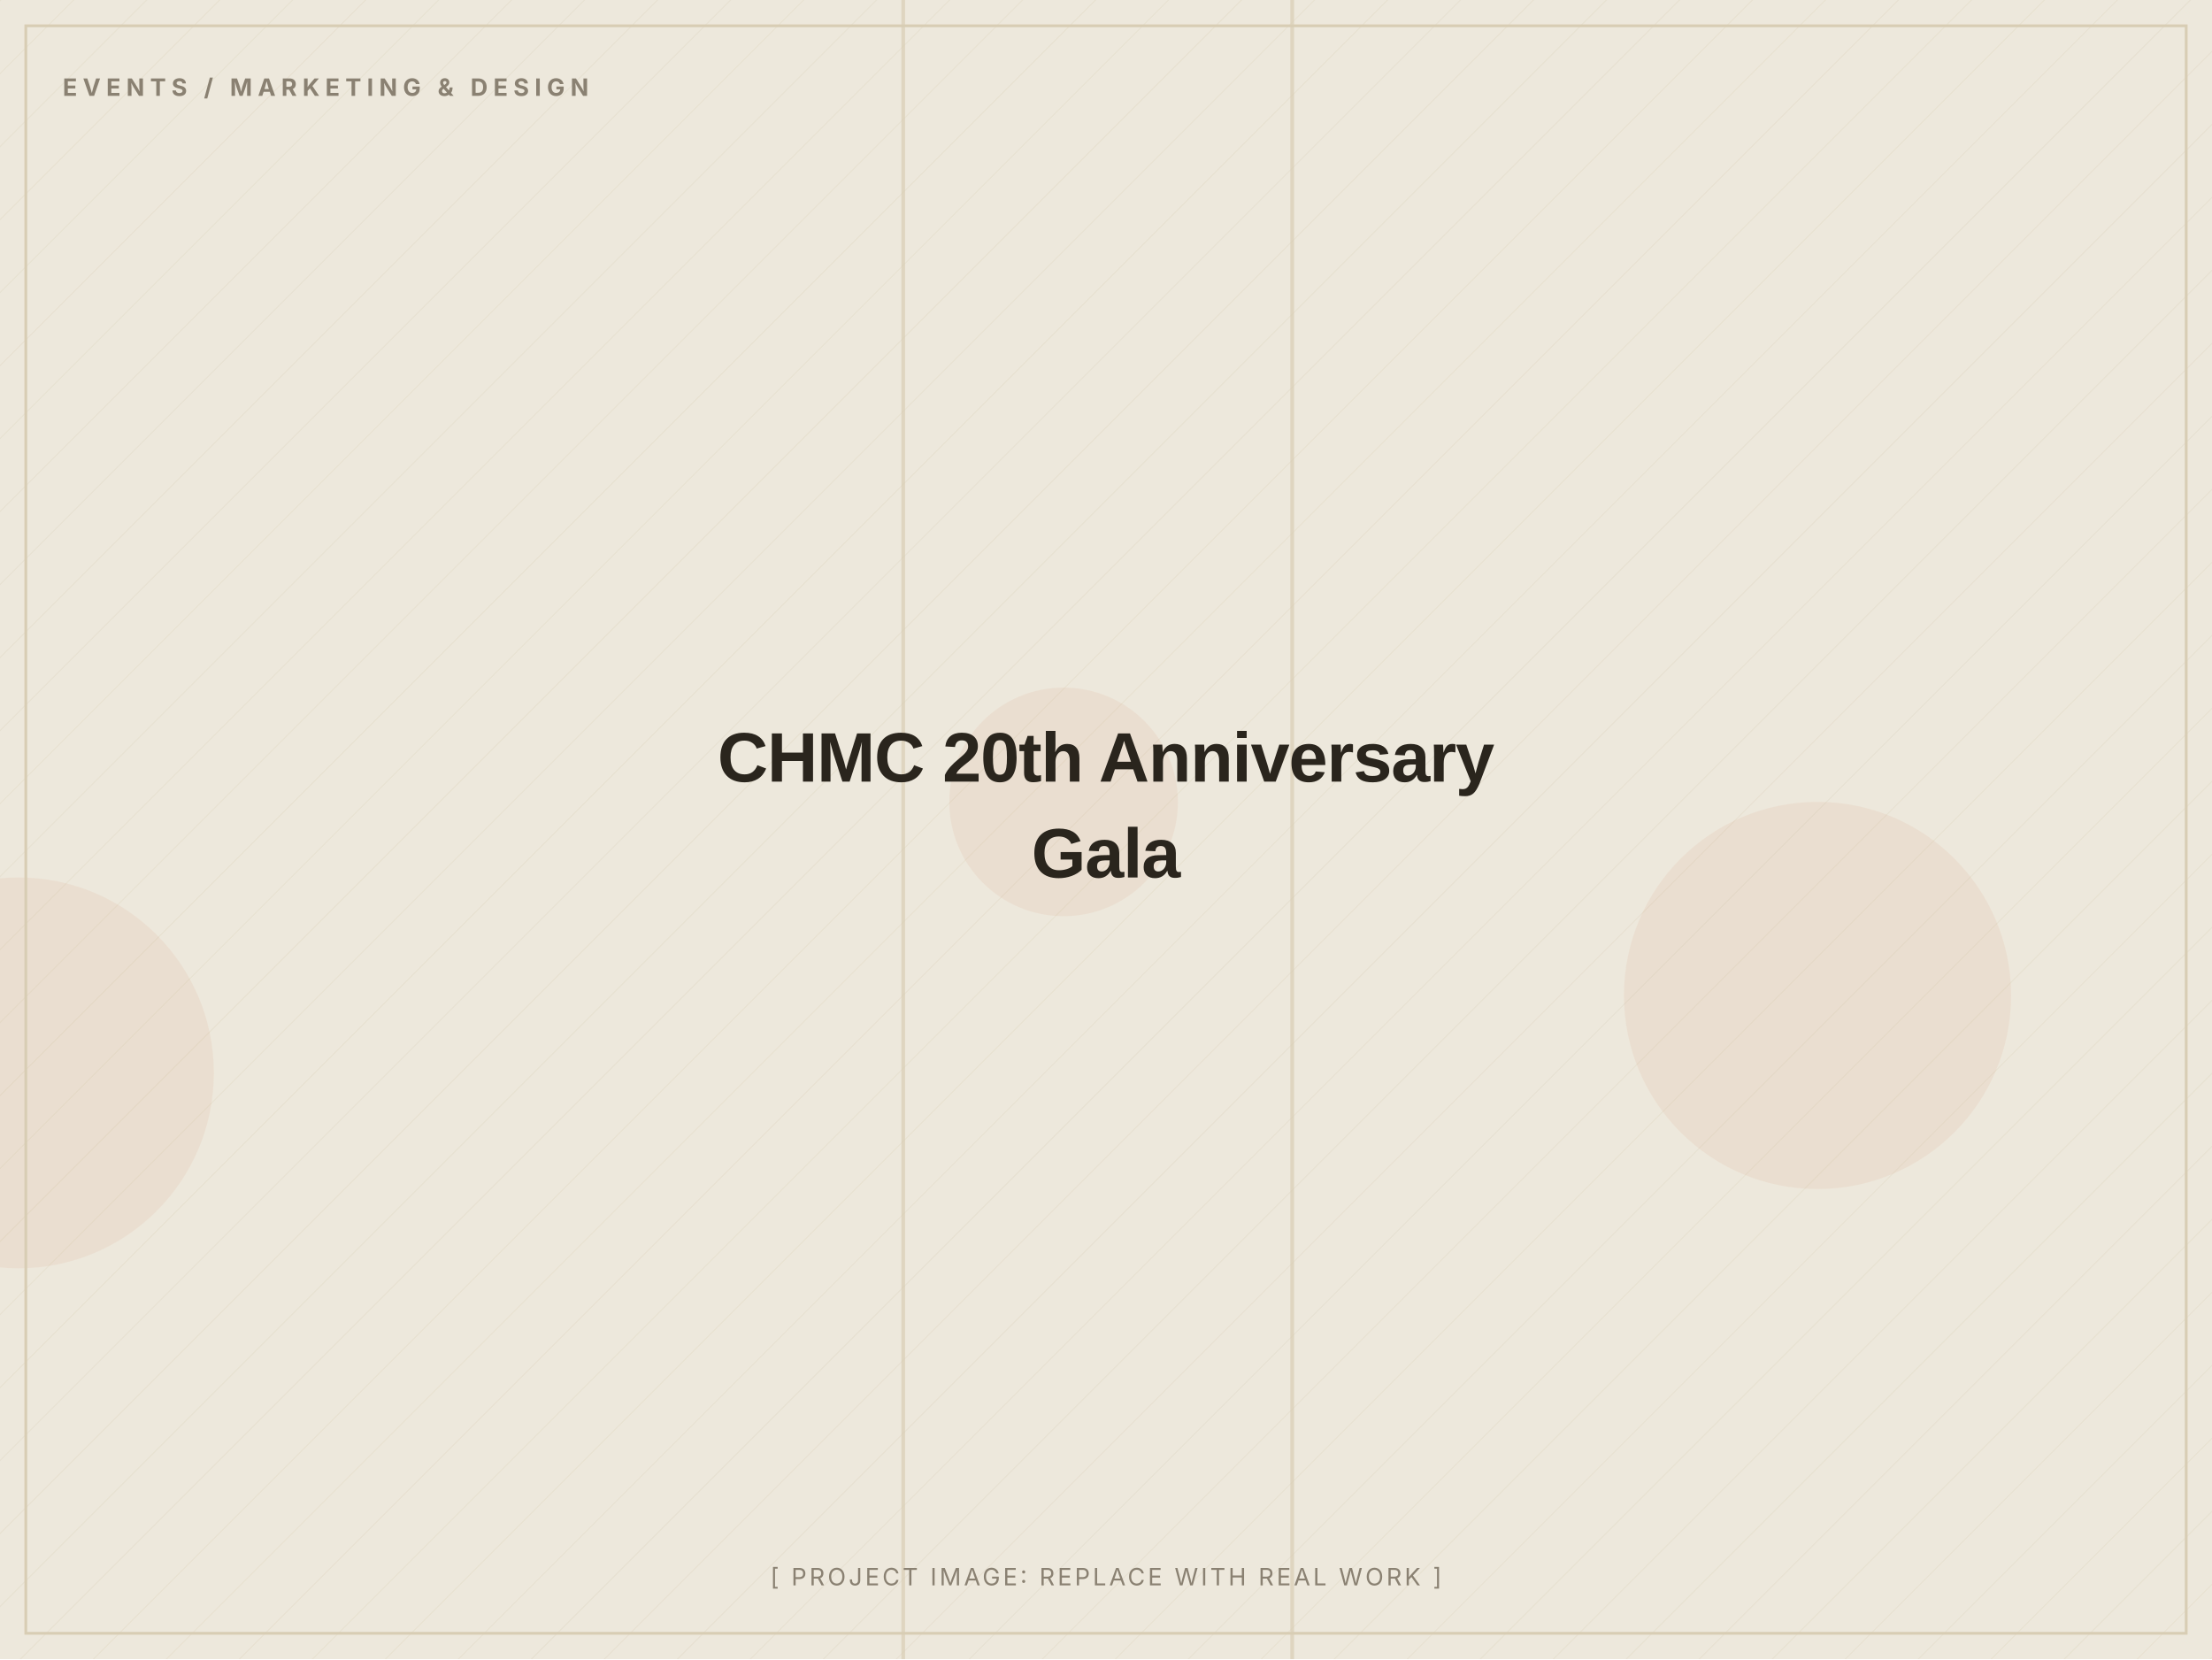
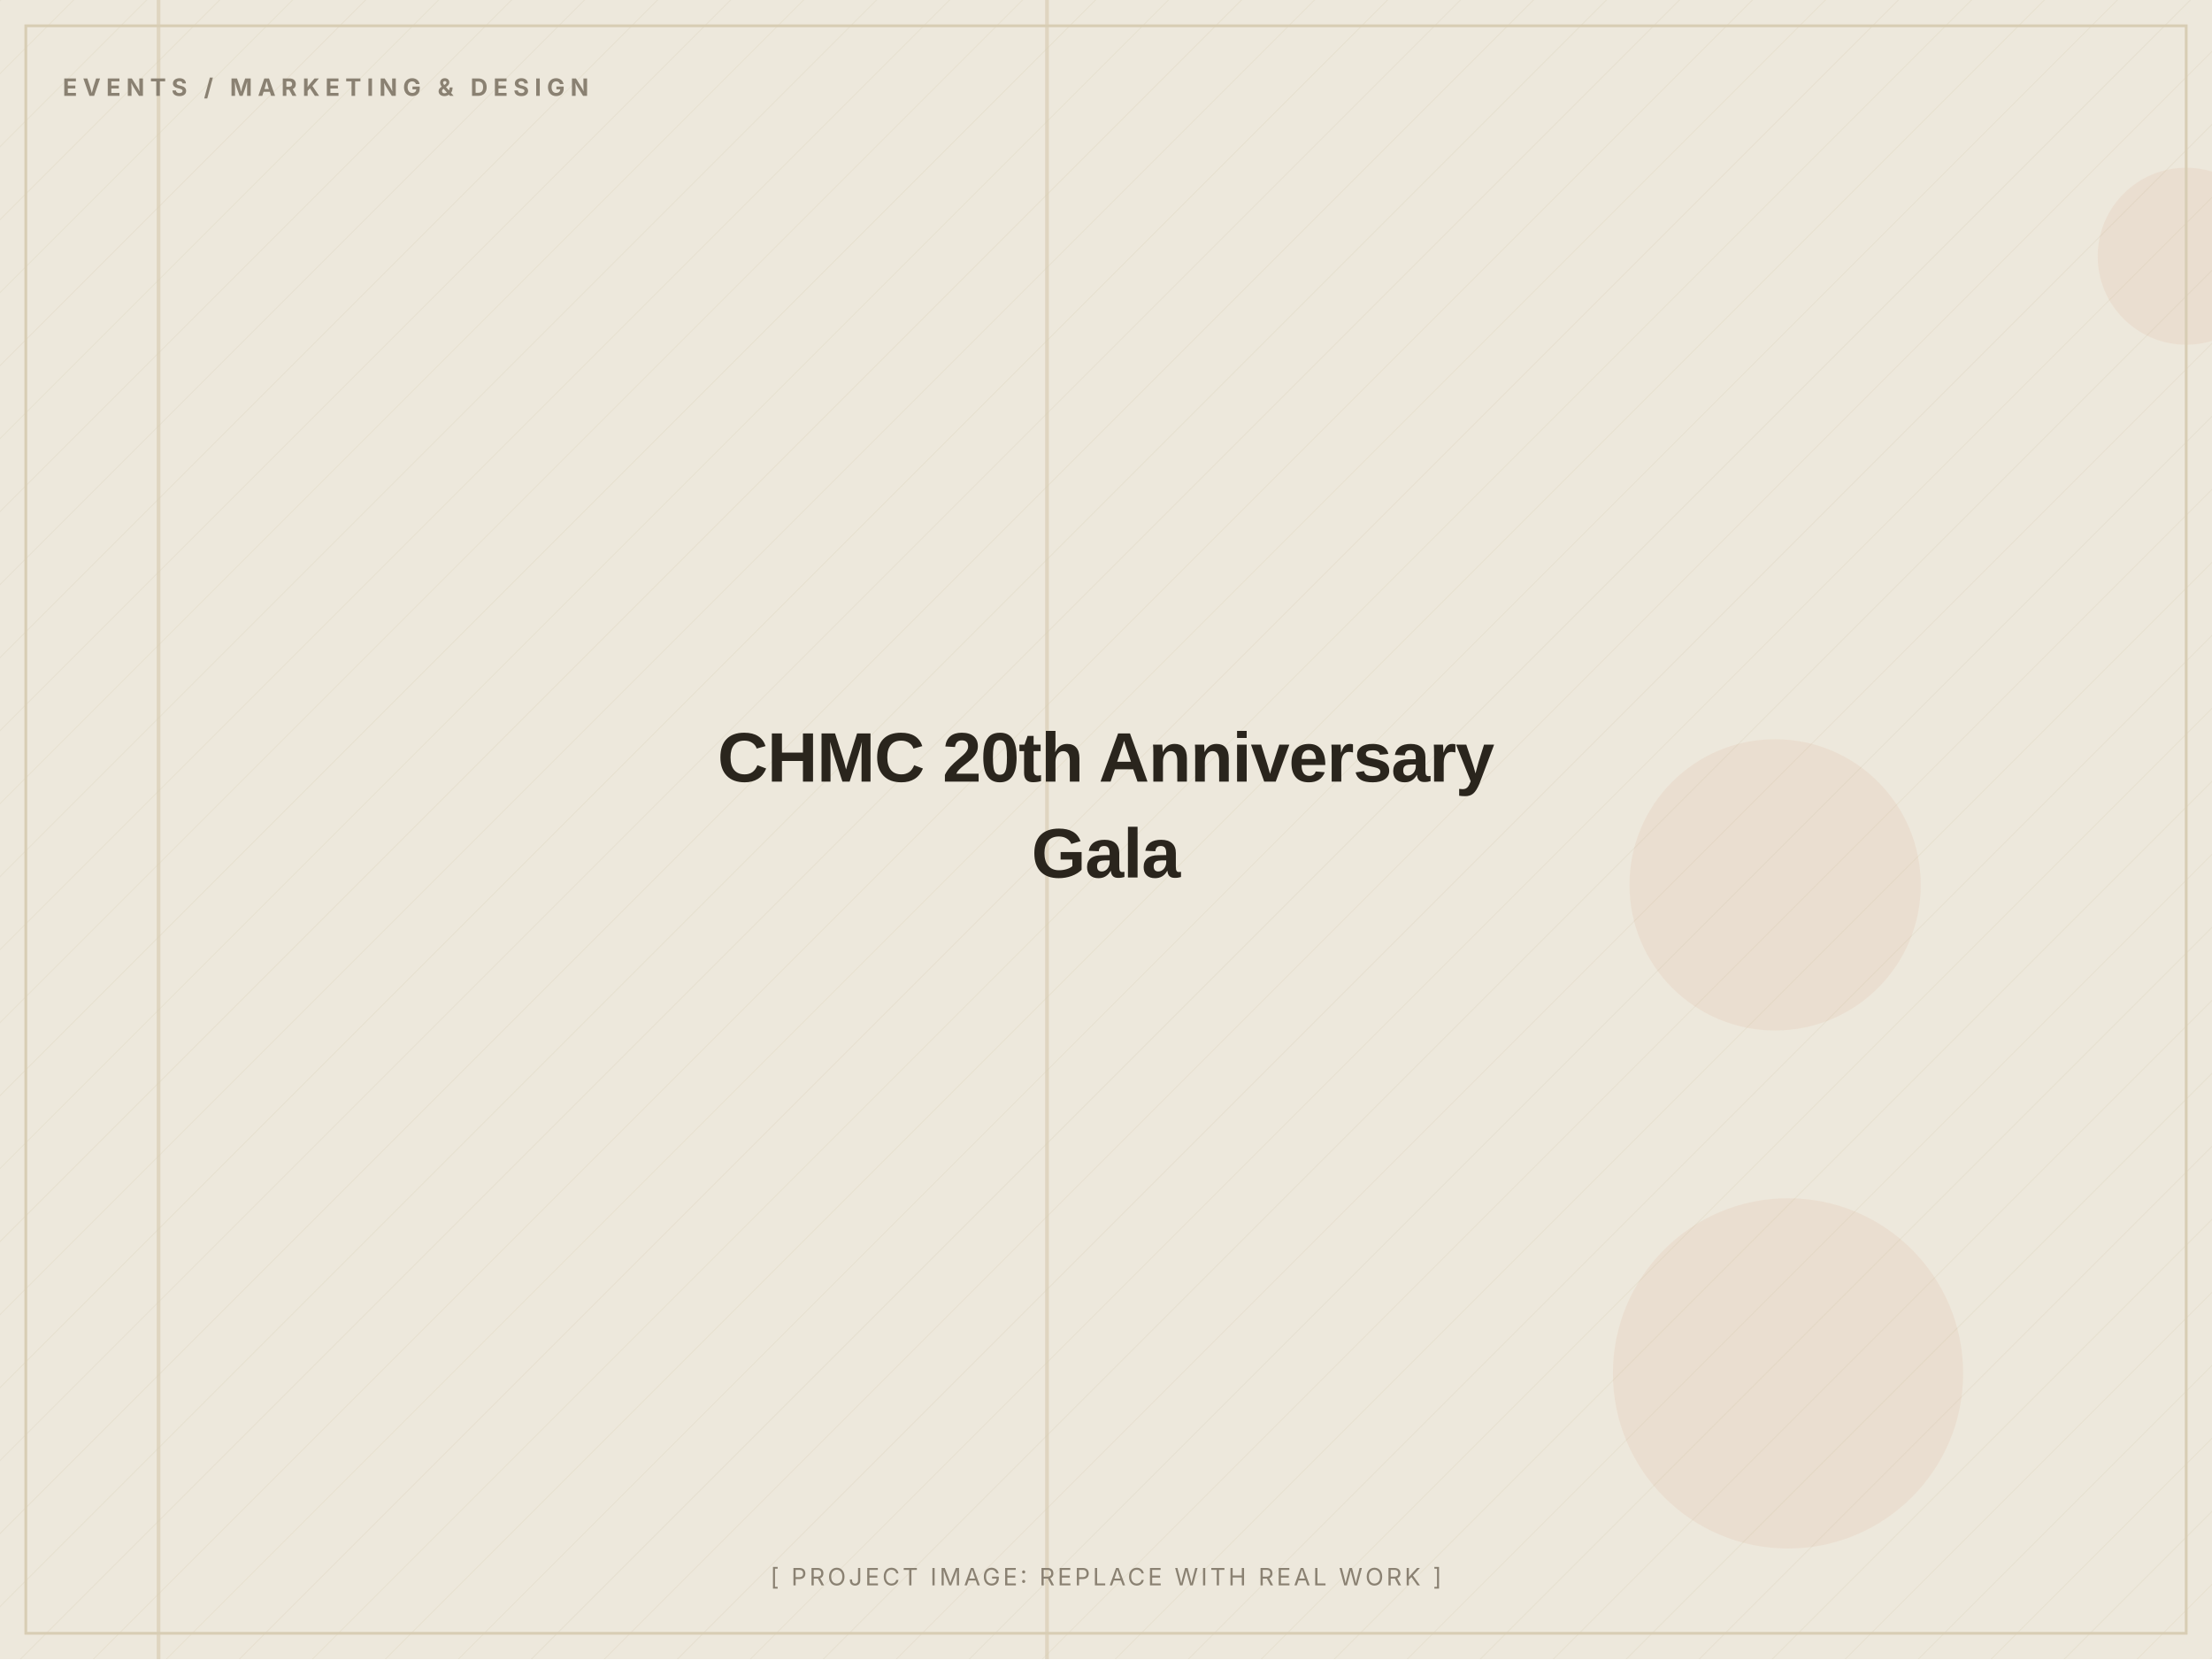
<svg xmlns="http://www.w3.org/2000/svg" width="1200" height="900" viewBox="0 0 1200 900" role="img" aria-label="CHMC 20th Anniversary Gala (placeholder image)">
  <defs>
    <pattern id="d" width="28" height="28" patternUnits="userSpaceOnUse" patternTransform="rotate(45)">
      <line x1="0" y1="0" x2="0" y2="28" stroke="#D8CDB4" stroke-width="1" opacity="0.5" />
    </pattern>
  </defs>
  <rect width="1200" height="900" fill="#EDE8DC" />
  <rect width="1200" height="900" fill="url(#d)" opacity="0.55" />
-   <circle cx="986" cy="540" r="105" fill="#C2410C" opacity="0.06" />
-   <circle cx="10" cy="582" r="106" fill="#C2410C" opacity="0.06" />
-   <circle cx="577" cy="435" r="62" fill="#C2410C" opacity="0.06" />
-   <rect x="489" y="0" width="2" height="900" fill="#D8CDB4" opacity="0.7" />
-   <rect x="700" y="0" width="2" height="900" fill="#D8CDB4" opacity="0.7" />
+   <circle cx="1186" cy="139" r="48" fill="#C2410C" opacity="0.06" />
+   <circle cx="963" cy="480" r="79" fill="#C2410C" opacity="0.06" />
+   <circle cx="970" cy="745" r="95" fill="#C2410C" opacity="0.06" />
+   <rect x="567" y="0" width="2" height="900" fill="#D8CDB4" opacity="0.7" />
+   <rect x="85" y="0" width="2" height="900" fill="#D8CDB4" opacity="0.7" />
  <rect x="14" y="14" width="1172" height="872" fill="none" stroke="#D8CDB4" stroke-width="1.5" />
  <text x="34" y="52" font-family="Inter, Arial, sans-serif" font-weight="700" font-size="13" letter-spacing="3" fill="#8A8172">EVENTS / MARKETING &amp; DESIGN</text>
  <text x="600.0" y="424.0" text-anchor="middle" font-family="Archivo, Arial, sans-serif" font-weight="800" font-size="38" letter-spacing="-0.5" fill="#2A251D">CHMC 20th Anniversary</text>
  <text x="600.0" y="476.0" text-anchor="middle" font-family="Archivo, Arial, sans-serif" font-weight="800" font-size="38" letter-spacing="-0.5" fill="#2A251D">Gala</text>
  <text x="600.0" y="860" text-anchor="middle" font-family="Inter, Arial, sans-serif" font-size="13" letter-spacing="1.5" fill="#8A8172">[ PROJECT IMAGE: REPLACE WITH REAL WORK ]</text>
</svg>
